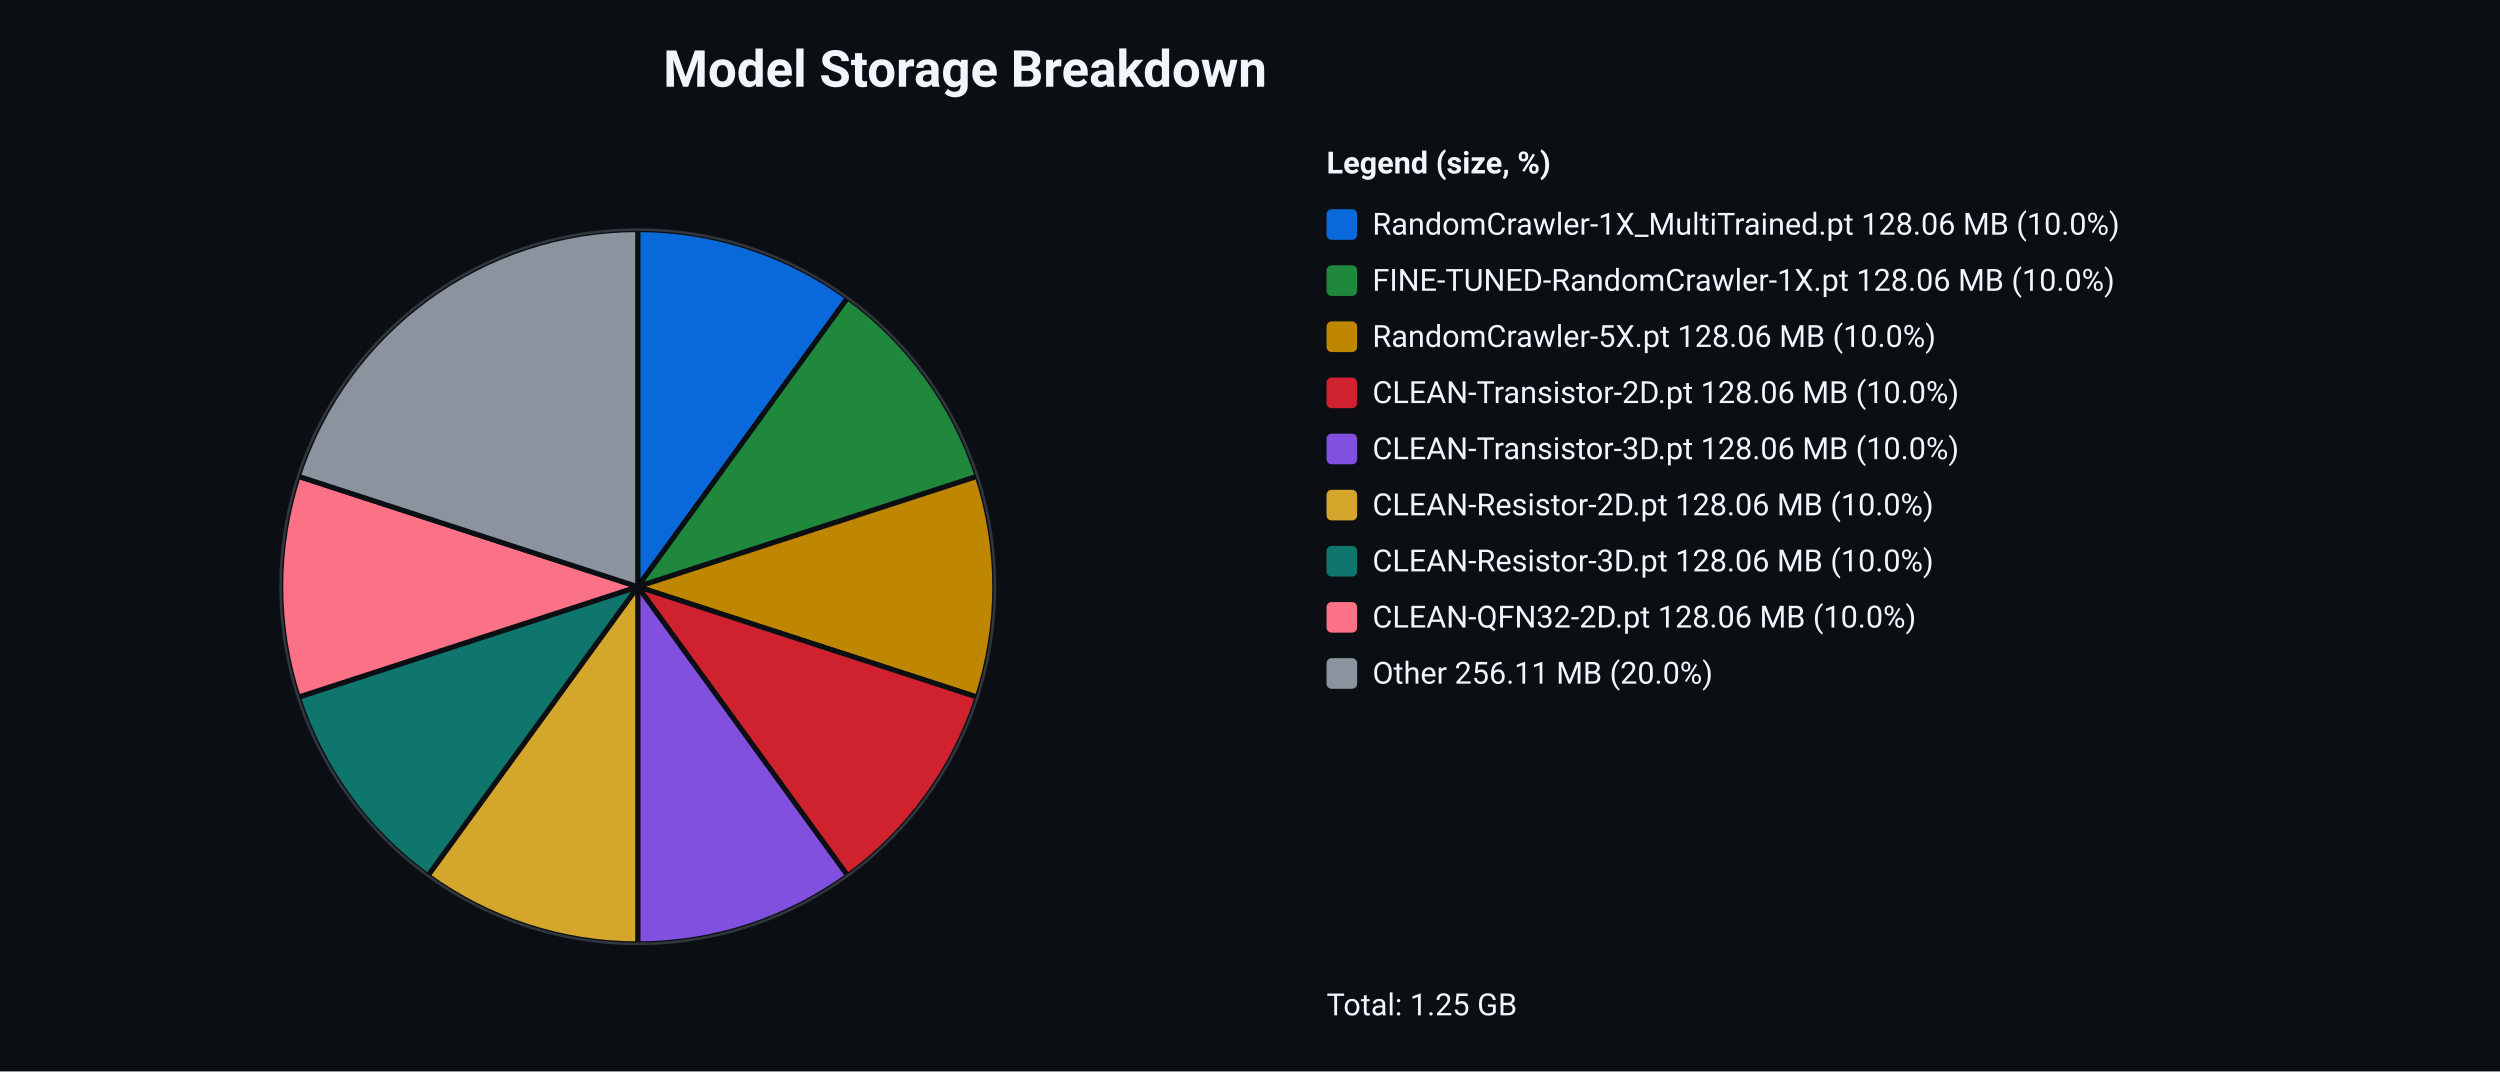
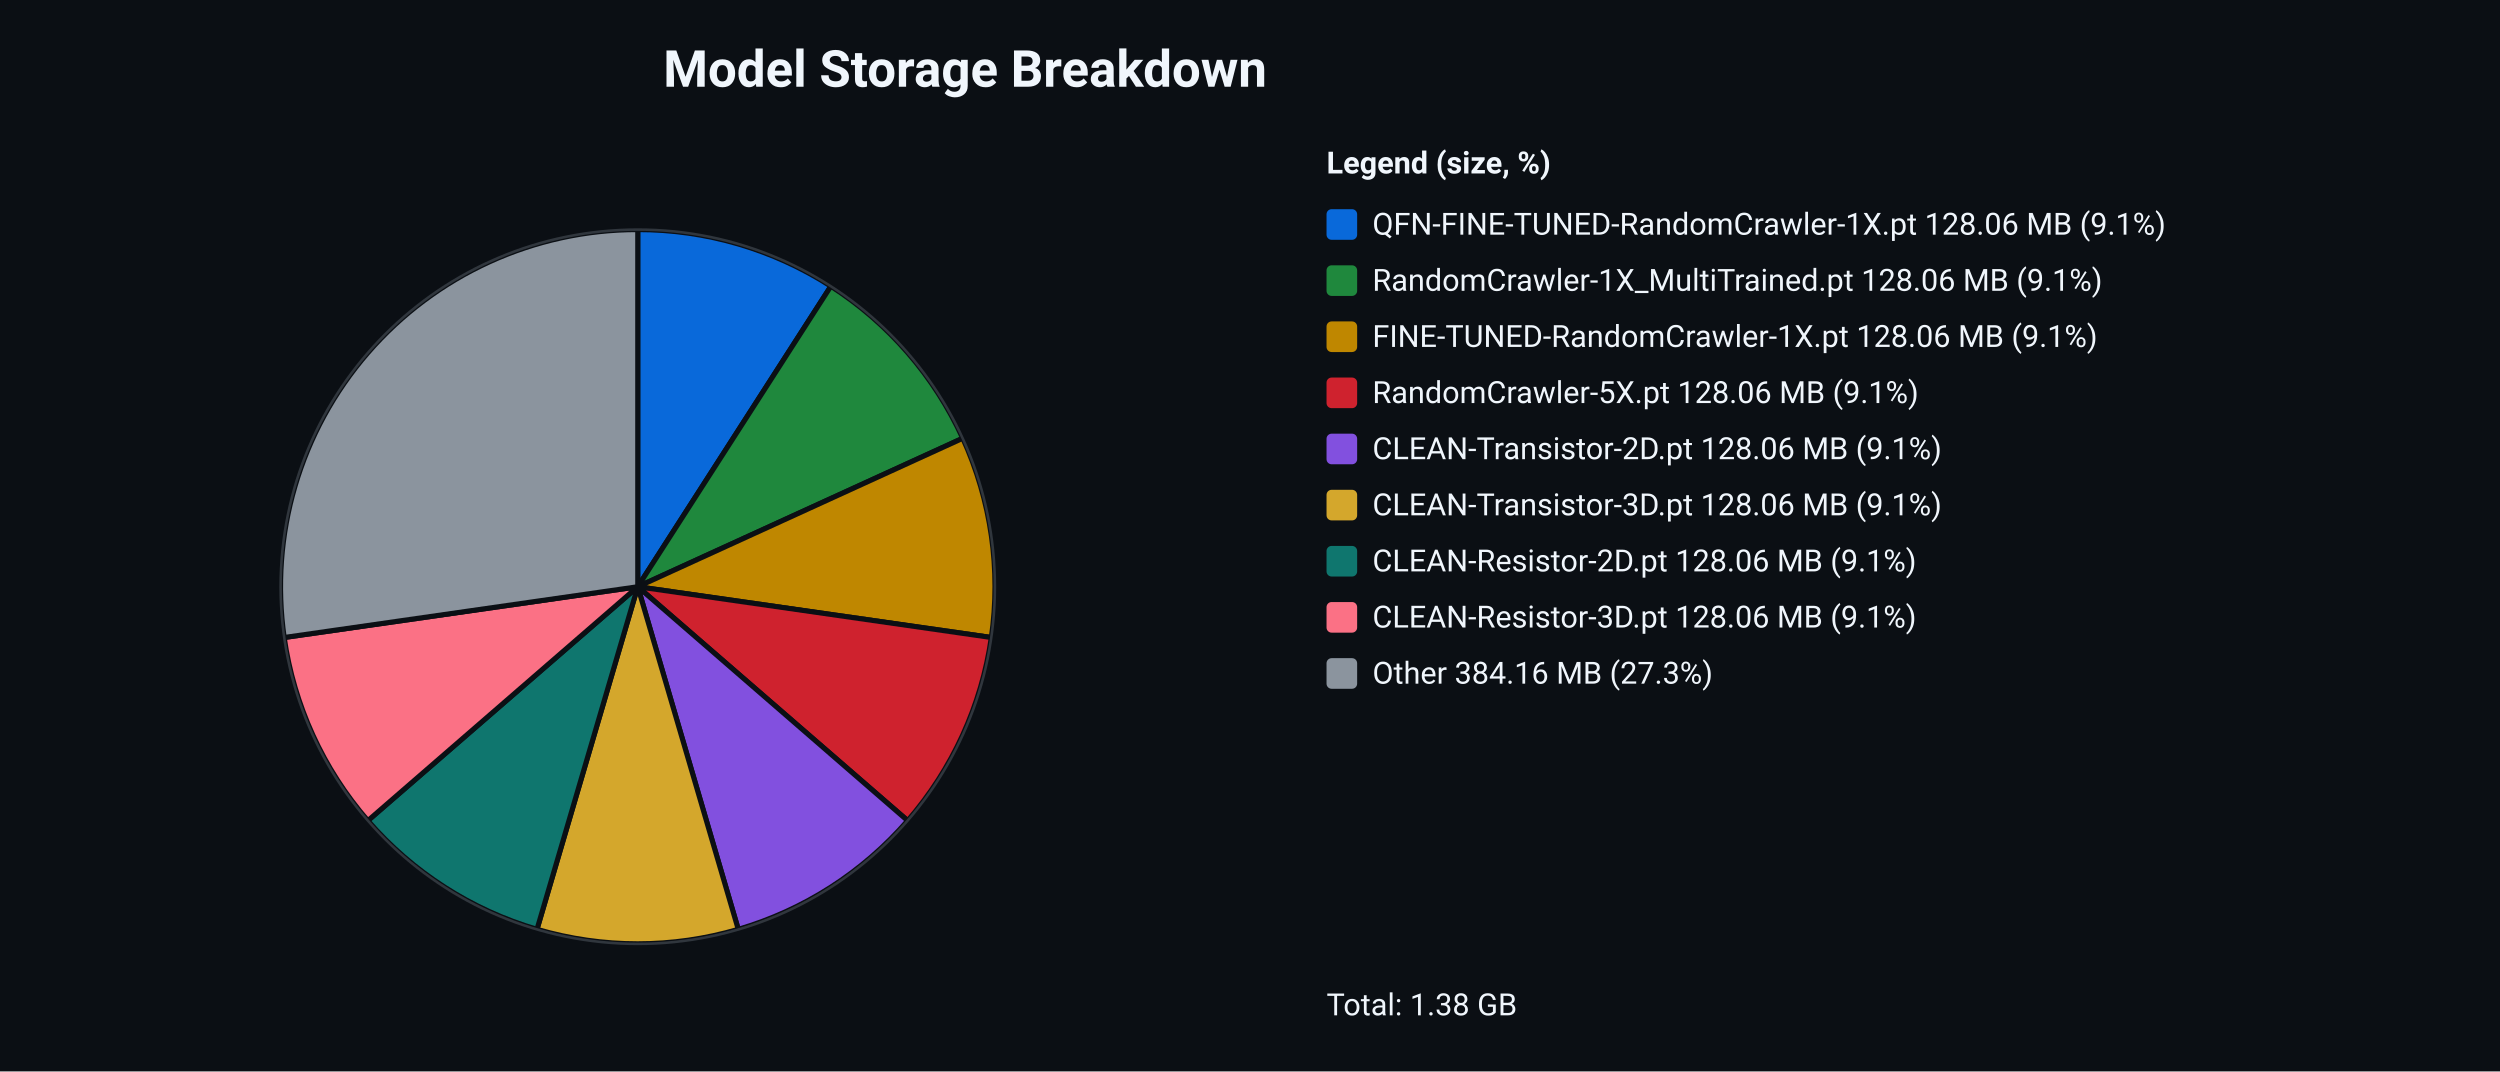
<svg xmlns="http://www.w3.org/2000/svg" width="980" height="420" viewBox="0 0 980 420">
  <rect x="0" y="0" width="980" height="420" fill="#0b0f14" />
  <text x="260" y="34" font-family="ui-sans-serif, system-ui, -apple-system, Segoe UI, Roboto, Arial" font-size="20" font-weight="700" fill="#f0f6fc">Model Storage Breakdown</text>
-   <path d="M 250.0 230.0 L 250.0 90.0 A 140.0 140.0 0 0 1 332.3 116.7 Z" fill="#0969da" stroke="#0b0f14" stroke-width="2" />
-   <path d="M 250.0 230.0 L 332.3 116.7 A 140.0 140.0 0 0 1 383.1 186.7 Z" fill="#1f883d" stroke="#0b0f14" stroke-width="2" />
-   <path d="M 250.0 230.0 L 383.1 186.7 A 140.0 140.0 0 0 1 383.1 273.3 Z" fill="#bf8700" stroke="#0b0f14" stroke-width="2" />
-   <path d="M 250.0 230.0 L 383.1 273.3 A 140.0 140.0 0 0 1 332.3 343.3 Z" fill="#cf222e" stroke="#0b0f14" stroke-width="2" />
-   <path d="M 250.0 230.0 L 332.3 343.3 A 140.0 140.0 0 0 1 250.0 370.0 Z" fill="#8250df" stroke="#0b0f14" stroke-width="2" />
-   <path d="M 250.0 230.0 L 250.0 370.0 A 140.0 140.0 0 0 1 167.7 343.3 Z" fill="#d4a72c" stroke="#0b0f14" stroke-width="2" />
-   <path d="M 250.0 230.0 L 167.7 343.3 A 140.0 140.0 0 0 1 116.9 273.3 Z" fill="#0f766e" stroke="#0b0f14" stroke-width="2" />
-   <path d="M 250.0 230.0 L 116.9 273.3 A 140.0 140.0 0 0 1 116.9 186.7 Z" fill="#fb7185" stroke="#0b0f14" stroke-width="2" />
-   <path d="M 250.0 230.0 L 116.9 186.7 A 140.0 140.0 0 0 1 250.0 90.0 Z" fill="#8b949e" stroke="#0b0f14" stroke-width="2" />
+   <path d="M 250.0 230.0 L 250.0 90.0 A 140.0 140.0 0 0 1 325.7 112.2 Z" fill="#0969da" stroke="#0b0f14" stroke-width="2" />
+   <path d="M 250.0 230.0 L 325.7 112.2 A 140.0 140.0 0 0 1 377.4 171.8 Z" fill="#1f883d" stroke="#0b0f14" stroke-width="2" />
+   <path d="M 250.0 230.0 L 377.4 171.8 A 140.0 140.0 0 0 1 388.6 249.9 Z" fill="#bf8700" stroke="#0b0f14" stroke-width="2" />
+   <path d="M 250.0 230.0 L 388.6 249.9 A 140.0 140.0 0 0 1 355.8 321.7 Z" fill="#cf222e" stroke="#0b0f14" stroke-width="2" />
+   <path d="M 250.0 230.0 L 355.8 321.7 A 140.0 140.0 0 0 1 289.4 364.3 Z" fill="#8250df" stroke="#0b0f14" stroke-width="2" />
+   <path d="M 250.0 230.0 L 289.4 364.3 A 140.0 140.0 0 0 1 210.5 364.3 Z" fill="#d4a72c" stroke="#0b0f14" stroke-width="2" />
+   <path d="M 250.0 230.0 L 210.5 364.3 A 140.0 140.0 0 0 1 144.2 321.7 Z" fill="#0f766e" stroke="#0b0f14" stroke-width="2" />
+   <path d="M 250.0 230.0 L 144.2 321.7 A 140.0 140.0 0 0 1 111.4 249.9 Z" fill="#fb7185" stroke="#0b0f14" stroke-width="2" />
+   <path d="M 250.0 230.0 L 111.4 249.9 A 140.0 140.0 0 0 1 250.0 90.0 Z" fill="#8b949e" stroke="#0b0f14" stroke-width="2" />
  <circle cx="250.0" cy="230.0" r="140.0" fill="none" stroke="#30363d" stroke-width="1" />
  <text x="520.0" y="68.0" font-family="ui-sans-serif, system-ui, -apple-system, Segoe UI, Roboto, Arial" font-size="12" font-weight="700" fill="#f0f6fc">Legend (size, %)</text>
  <rect x="520.0" y="82.0" width="12" height="12" rx="2" fill="#0969da" />
-   <text x="538.0" y="92.0" font-family="ui-sans-serif, system-ui, -apple-system, Segoe UI, Roboto, Arial" font-size="12" fill="#f0f6fc">RandomCrawler-1X_MultiTrained.pt  128.06 MB  (10.0%)</text>
+   <text x="538.0" y="92.0" font-family="ui-sans-serif, system-ui, -apple-system, Segoe UI, Roboto, Arial" font-size="12" fill="#f0f6fc">QFN-FINE-TUNED-RandomCrawler-1X.pt  128.06 MB  (9.1%)</text>
  <rect x="520.0" y="104.0" width="12" height="12" rx="2" fill="#1f883d" />
-   <text x="538.0" y="114.0" font-family="ui-sans-serif, system-ui, -apple-system, Segoe UI, Roboto, Arial" font-size="12" fill="#f0f6fc">FINE-TUNED-RandomCrawler-1X.pt  128.06 MB  (10.0%)</text>
+   <text x="538.0" y="114.0" font-family="ui-sans-serif, system-ui, -apple-system, Segoe UI, Roboto, Arial" font-size="12" fill="#f0f6fc">RandomCrawler-1X_MultiTrained.pt  128.06 MB  (9.1%)</text>
  <rect x="520.0" y="126.0" width="12" height="12" rx="2" fill="#bf8700" />
-   <text x="538.0" y="136.0" font-family="ui-sans-serif, system-ui, -apple-system, Segoe UI, Roboto, Arial" font-size="12" fill="#f0f6fc">RandomCrawler-5X.pt  128.06 MB  (10.0%)</text>
+   <text x="538.0" y="136.0" font-family="ui-sans-serif, system-ui, -apple-system, Segoe UI, Roboto, Arial" font-size="12" fill="#f0f6fc">FINE-TUNED-RandomCrawler-1X.pt  128.06 MB  (9.1%)</text>
  <rect x="520.0" y="148.0" width="12" height="12" rx="2" fill="#cf222e" />
-   <text x="538.0" y="158.0" font-family="ui-sans-serif, system-ui, -apple-system, Segoe UI, Roboto, Arial" font-size="12" fill="#f0f6fc">CLEAN-Transistor-2D.pt  128.06 MB  (10.0%)</text>
+   <text x="538.0" y="158.0" font-family="ui-sans-serif, system-ui, -apple-system, Segoe UI, Roboto, Arial" font-size="12" fill="#f0f6fc">RandomCrawler-5X.pt  128.06 MB  (9.1%)</text>
  <rect x="520.0" y="170.0" width="12" height="12" rx="2" fill="#8250df" />
-   <text x="538.0" y="180.0" font-family="ui-sans-serif, system-ui, -apple-system, Segoe UI, Roboto, Arial" font-size="12" fill="#f0f6fc">CLEAN-Transistor-3D.pt  128.06 MB  (10.0%)</text>
+   <text x="538.0" y="180.0" font-family="ui-sans-serif, system-ui, -apple-system, Segoe UI, Roboto, Arial" font-size="12" fill="#f0f6fc">CLEAN-Transistor-2D.pt  128.06 MB  (9.1%)</text>
  <rect x="520.0" y="192.0" width="12" height="12" rx="2" fill="#d4a72c" />
-   <text x="538.0" y="202.0" font-family="ui-sans-serif, system-ui, -apple-system, Segoe UI, Roboto, Arial" font-size="12" fill="#f0f6fc">CLEAN-Resistor-2D.pt  128.06 MB  (10.0%)</text>
+   <text x="538.0" y="202.0" font-family="ui-sans-serif, system-ui, -apple-system, Segoe UI, Roboto, Arial" font-size="12" fill="#f0f6fc">CLEAN-Transistor-3D.pt  128.06 MB  (9.1%)</text>
  <rect x="520.0" y="214.0" width="12" height="12" rx="2" fill="#0f766e" />
-   <text x="538.0" y="224.0" font-family="ui-sans-serif, system-ui, -apple-system, Segoe UI, Roboto, Arial" font-size="12" fill="#f0f6fc">CLEAN-Resistor-3D.pt  128.06 MB  (10.0%)</text>
+   <text x="538.0" y="224.0" font-family="ui-sans-serif, system-ui, -apple-system, Segoe UI, Roboto, Arial" font-size="12" fill="#f0f6fc">CLEAN-Resistor-2D.pt  128.06 MB  (9.1%)</text>
  <rect x="520.0" y="236.0" width="12" height="12" rx="2" fill="#fb7185" />
-   <text x="538.0" y="246.0" font-family="ui-sans-serif, system-ui, -apple-system, Segoe UI, Roboto, Arial" font-size="12" fill="#f0f6fc">CLEAN-QFN32-2D.pt  128.06 MB  (10.0%)</text>
+   <text x="538.0" y="246.0" font-family="ui-sans-serif, system-ui, -apple-system, Segoe UI, Roboto, Arial" font-size="12" fill="#f0f6fc">CLEAN-Resistor-3D.pt  128.06 MB  (9.1%)</text>
  <rect x="520.0" y="258.0" width="12" height="12" rx="2" fill="#8b949e" />
-   <text x="538.0" y="268.0" font-family="ui-sans-serif, system-ui, -apple-system, Segoe UI, Roboto, Arial" font-size="12" fill="#f0f6fc">Other  256.11 MB  (20.0%)</text>
-   <text x="520.0" y="398" font-family="ui-sans-serif, system-ui, -apple-system, Segoe UI, Roboto, Arial" font-size="12" fill="#f0f6fc">Total: 1.25 GB</text>
+   <text x="538.0" y="268.0" font-family="ui-sans-serif, system-ui, -apple-system, Segoe UI, Roboto, Arial" font-size="12" fill="#f0f6fc">Other  384.16 MB  (27.3%)</text>
+   <text x="520.0" y="398" font-family="ui-sans-serif, system-ui, -apple-system, Segoe UI, Roboto, Arial" font-size="12" fill="#f0f6fc">Total: 1.38 GB</text>
</svg>
